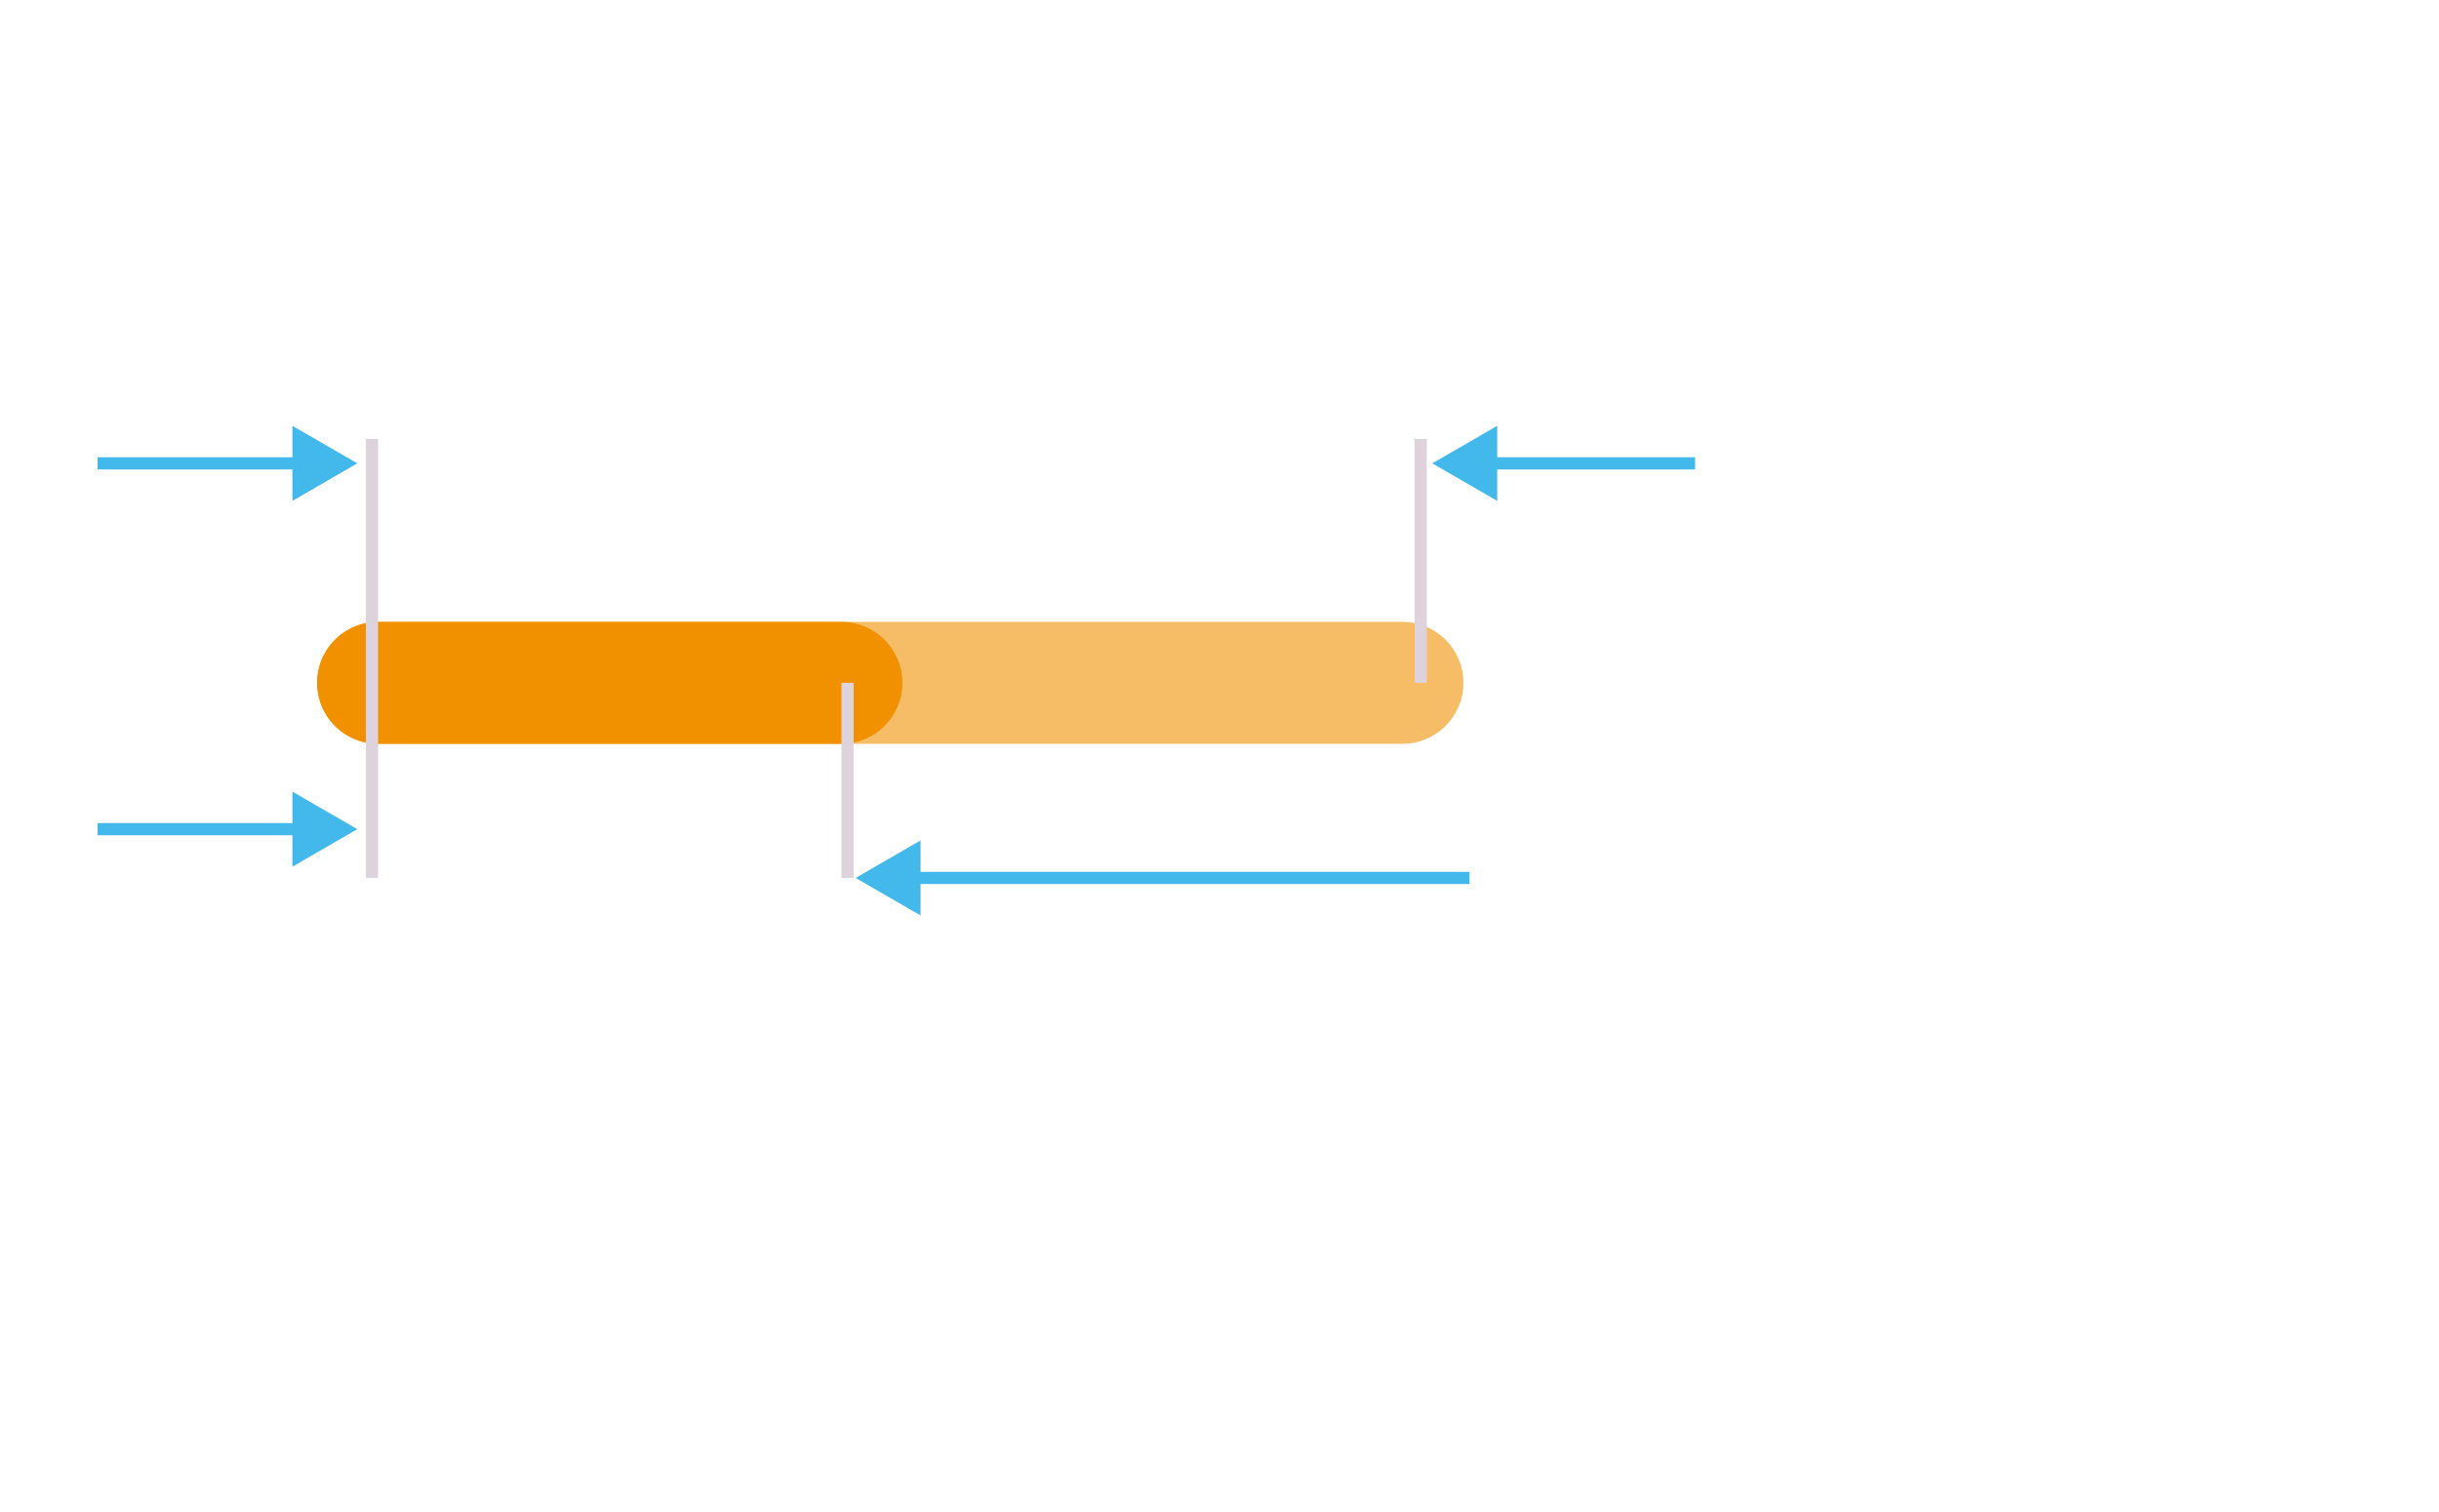
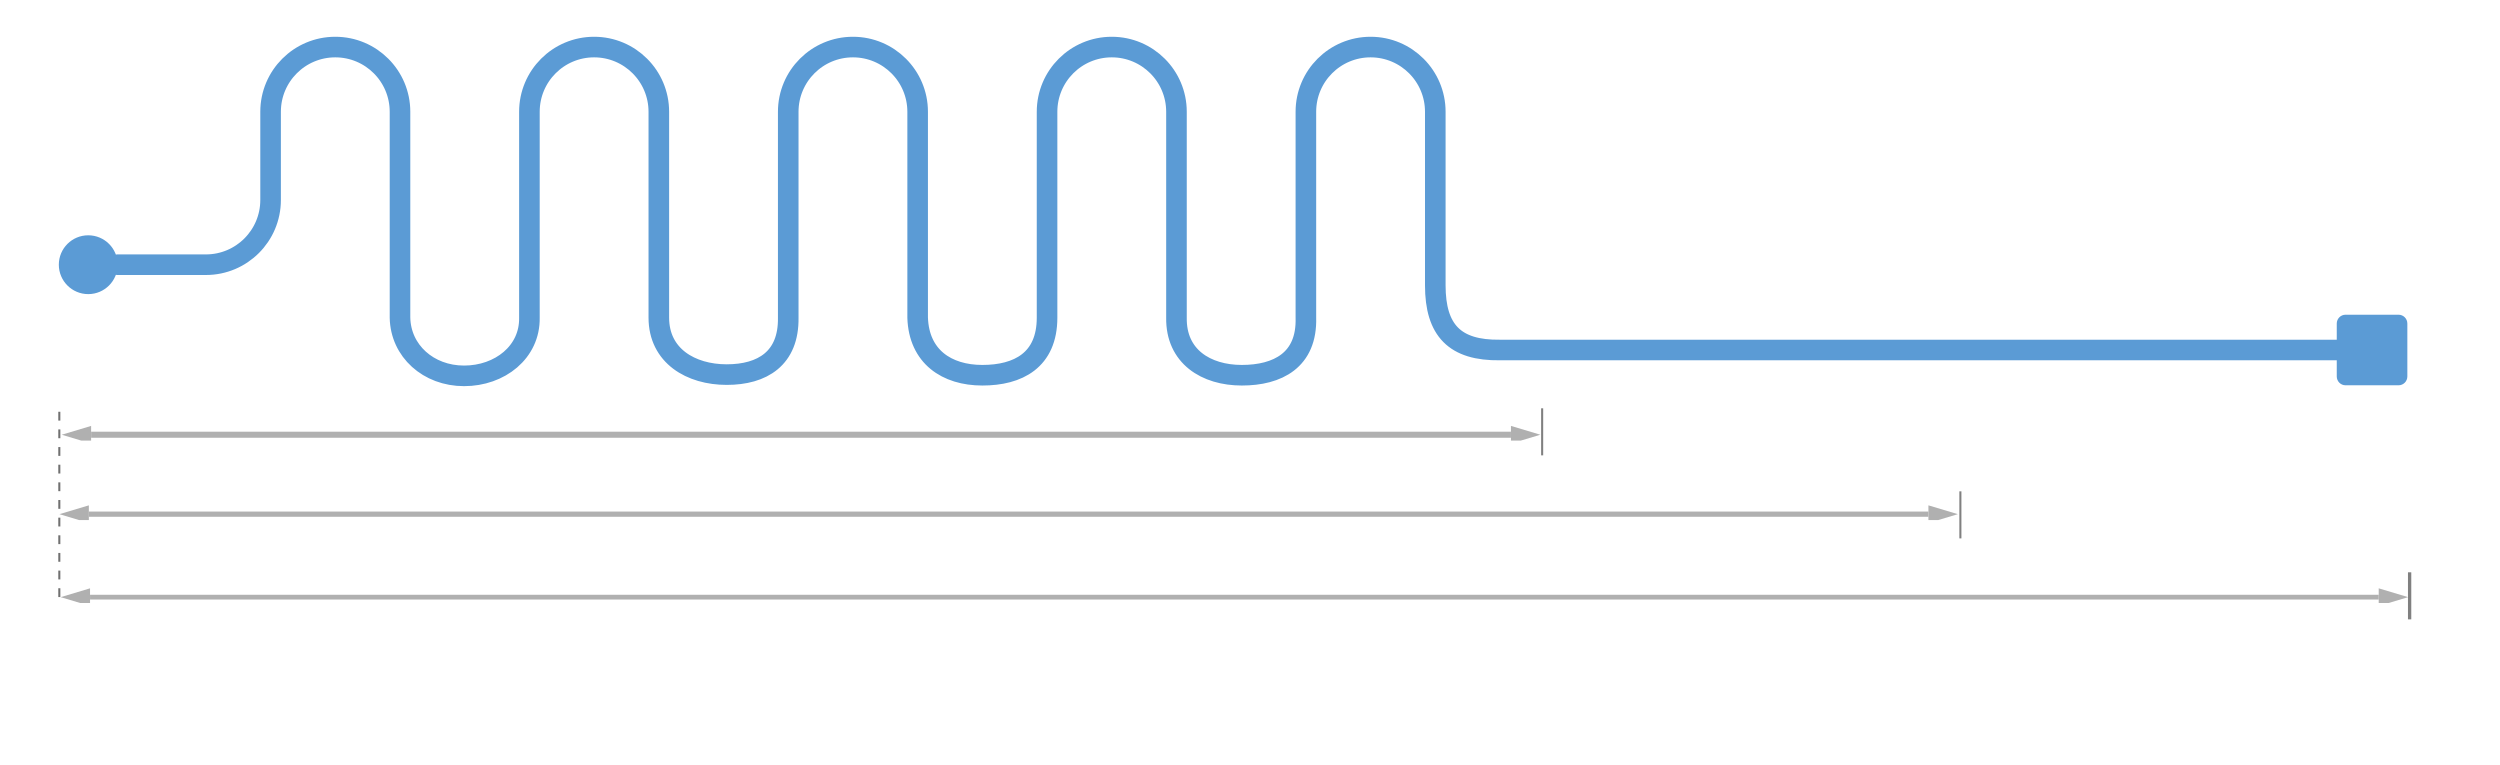
- <svg xmlns="http://www.w3.org/2000/svg" width="400" height="248" viewBox="0 0 105.833 65.617" version="1.1" id="svg5" xml:space="preserve">
+ <svg xmlns="http://www.w3.org/2000/svg" width="850" height="260" viewBox="0 0 850 260" version="1.1" id="svg14">
  <defs id="defs2">
-     <marker style="overflow:visible" id="TriangleStart" refX="0" refY="0" orient="auto-start-reverse" markerWidth="5.324" markerHeight="6.155" viewBox="0 0 5.324 6.155" preserveAspectRatio="xMidYMid">
-       <path transform="scale(0.5)" style="fill:context-stroke;fill-rule:evenodd;stroke:context-stroke;stroke-width:1pt" d="M 5.77,0 -2.88,5 V -5 Z" id="path135" />
+     <marker id="ah-start" markerWidth="10" markerHeight="6" refX="0" refY="4" orient="auto" markerUnits="userSpaceOnUse" viewBox="0 0 10 6" preserveAspectRatio="xMidYMid">
+       <polygon points="0,1 10,4 0,7" fill="#B0B0B0" id="polygon1" />
+     </marker>
+     <marker id="ah-end" markerWidth="10" markerHeight="6" refX="10" refY="4" orient="auto" markerUnits="userSpaceOnUse" viewBox="0 0 10 6" preserveAspectRatio="xMidYMid">
+       <polygon points="10,1 0,4 10,7" fill="#B0B0B0" id="polygon2" />
    </marker>
  </defs>
-   <g id="layer2" style="display:inline" transform="translate(-19.04996,-8.466662)">
-     <path style="opacity:0.598;fill:none;stroke:#f29100;stroke-width:5.292;stroke-linecap:round;stroke-linejoin:miter;stroke-dasharray:none;stroke-opacity:1" d="M 79.904,38.1 H 35.454" id="path18328" />
-     <path style="opacity:1;fill:none;stroke:#f29100;stroke-width:5.292;stroke-linecap:round;stroke-linejoin:miter;stroke-dasharray:none;stroke-opacity:1" d="M 55.562,38.1 H 35.454" id="path19961" />
-   </g>
-   <g id="layer4" transform="translate(3.174997,-2.116666)" style="display:inline">
-     <path style="display:inline;opacity:1;fill:none;stroke:#42b8eb;stroke-width:0.529;stroke-linecap:butt;stroke-linejoin:miter;stroke-dasharray:none;stroke-opacity:1;marker-end:url(#TriangleStart)" d="M 60.59,40.217 H 35.832" id="path19963" />
-     <path style="display:inline;fill:none;stroke:#ded3dd;stroke-width:0.529;stroke-linecap:butt;stroke-linejoin:miter;stroke-dasharray:none;stroke-opacity:1" d="M 58.473,31.75 V 21.167" id="path20777" />
-     <path style="display:inline;fill:none;stroke:#ded3dd;stroke-width:0.529;stroke-linecap:butt;stroke-linejoin:miter;stroke-dasharray:none;stroke-opacity:1" d="M 12.965,40.217 V 21.167" id="path3302" />
-     <path style="display:inline;fill:none;stroke:#ded3dd;stroke-width:0.529;stroke-linecap:butt;stroke-linejoin:miter;stroke-dasharray:none;stroke-opacity:1" d="M 33.602,40.217 V 31.75" id="path4042" />
-     <path style="display:inline;opacity:1;fill:none;stroke:#42b8eb;stroke-width:0.529;stroke-linecap:butt;stroke-linejoin:miter;stroke-dasharray:none;stroke-opacity:1;marker-end:url(#TriangleStart)" d="m 70.379,22.225 h -9.525" id="path4046" />
-     <path style="display:inline;opacity:1;fill:none;stroke:#42b8eb;stroke-width:0.529;stroke-linecap:butt;stroke-linejoin:miter;stroke-dasharray:none;stroke-opacity:1;marker-end:url(#TriangleStart)" d="m 1.058,22.225 9.393,0" id="path4048" />
-     <path style="display:inline;opacity:1;fill:none;stroke:#42b8eb;stroke-width:0.529;stroke-linecap:butt;stroke-linejoin:miter;stroke-dasharray:none;stroke-opacity:1;marker-end:url(#TriangleStart)" d="m 1.058,38.1 9.393,0" id="path4050" />
-   </g>
+   <circle cx="30" cy="90" r="10" fill="#5b9bd5" id="circle2" />
+   <rect x="794.497" y="107" width="24" height="24" rx="3" fill="#5b9bd5" id="rect3" />
+   <path d="M 40,90 H 70 C 82.15,90 92,80.15 92,68 V 38 c 0,-12.15 9.85,-22 22,-22 12.15,0 22,9.85 22,22 v 70 c 0.213,11.304 9.637,19.791 21.787,19.791 12.15,0 22.426,-8.061 22.213,-19.791 V 38 c 0,-12.15 9.85,-22 22,-22 12.15,0 22,9.85 22,22 v 70 c 0,13.009 10.916,19.364 23.066,19.364 12.15,0 21.147,-5.502 20.934,-19.364 V 38 c 0,-12.15 9.85,-22 22,-22 12.15,0 22,9.85 22,22 v 70 c 0.426,13.223 9.85,19.578 22,19.578 12.15,0 22,-5.076 22,-19.578 V 38 c 0,-12.15 9.85,-22 22,-22 12.15,0 22,9.85 22,22 v 70 c -0.213,13.223 10.063,19.578 22.213,19.578 12.15,0 22.213,-5.076 21.787,-19.578 V 38 c 0,-12.15 9.85,-22 22,-22 12.15,0 22,9.85 22,22 v 59 c -0.003,15.352 6.648,22.216 22,22 h 285" stroke="#5b9bd5" stroke-width="7" fill="none" stroke-linecap="round" stroke-linejoin="round" id="path4" />
+   <line x1="20.169" y1="140" x2="20.169" y2="204.446" stroke="#707070" stroke-width="0.7" stroke-dasharray="3, 3" id="line5" />
+   <line x1="524.331" y1="138.821" x2="524.331" y2="154.821" stroke="#808080" stroke-width="0.7" id="line6" />
+   <line x1="30.978" y1="147.807" x2="513.721" y2="147.807" stroke="#b0b0b0" stroke-width="2.064" marker-start="url(#ah-start)" marker-end="url(#ah-end)" id="line7" style="marker-start:url(#ah-end);marker-end:url(#ah-start)" />
+   <line x1="666.531" y1="167.055" x2="666.531" y2="183.055" stroke="#808080" stroke-width="0.7" id="line8" />
+   <line x1="30.207" y1="174.817" x2="655.662" y2="174.817" stroke="#b0b0b0" stroke-width="1.778" marker-start="url(#ah-start)" marker-end="url(#ah-end)" id="line9" style="marker-start:url(#ah-end);marker-end:url(#ah-start)" />
+   <line x1="819.271" y1="194.583" x2="819.271" y2="210.583" stroke="#808080" stroke-width="0.7" id="line10" style="stroke-width:1.123;stroke-dasharray:none" />
+   <line x1="30.613" y1="203.03" x2="808.762" y2="203.03" stroke="#b0b0b0" stroke-width="1.617" marker-start="url(#ah-start)" marker-end="url(#ah-end)" id="line11" style="marker-start:url(#ah-end);marker-end:url(#ah-start)" />
</svg>
